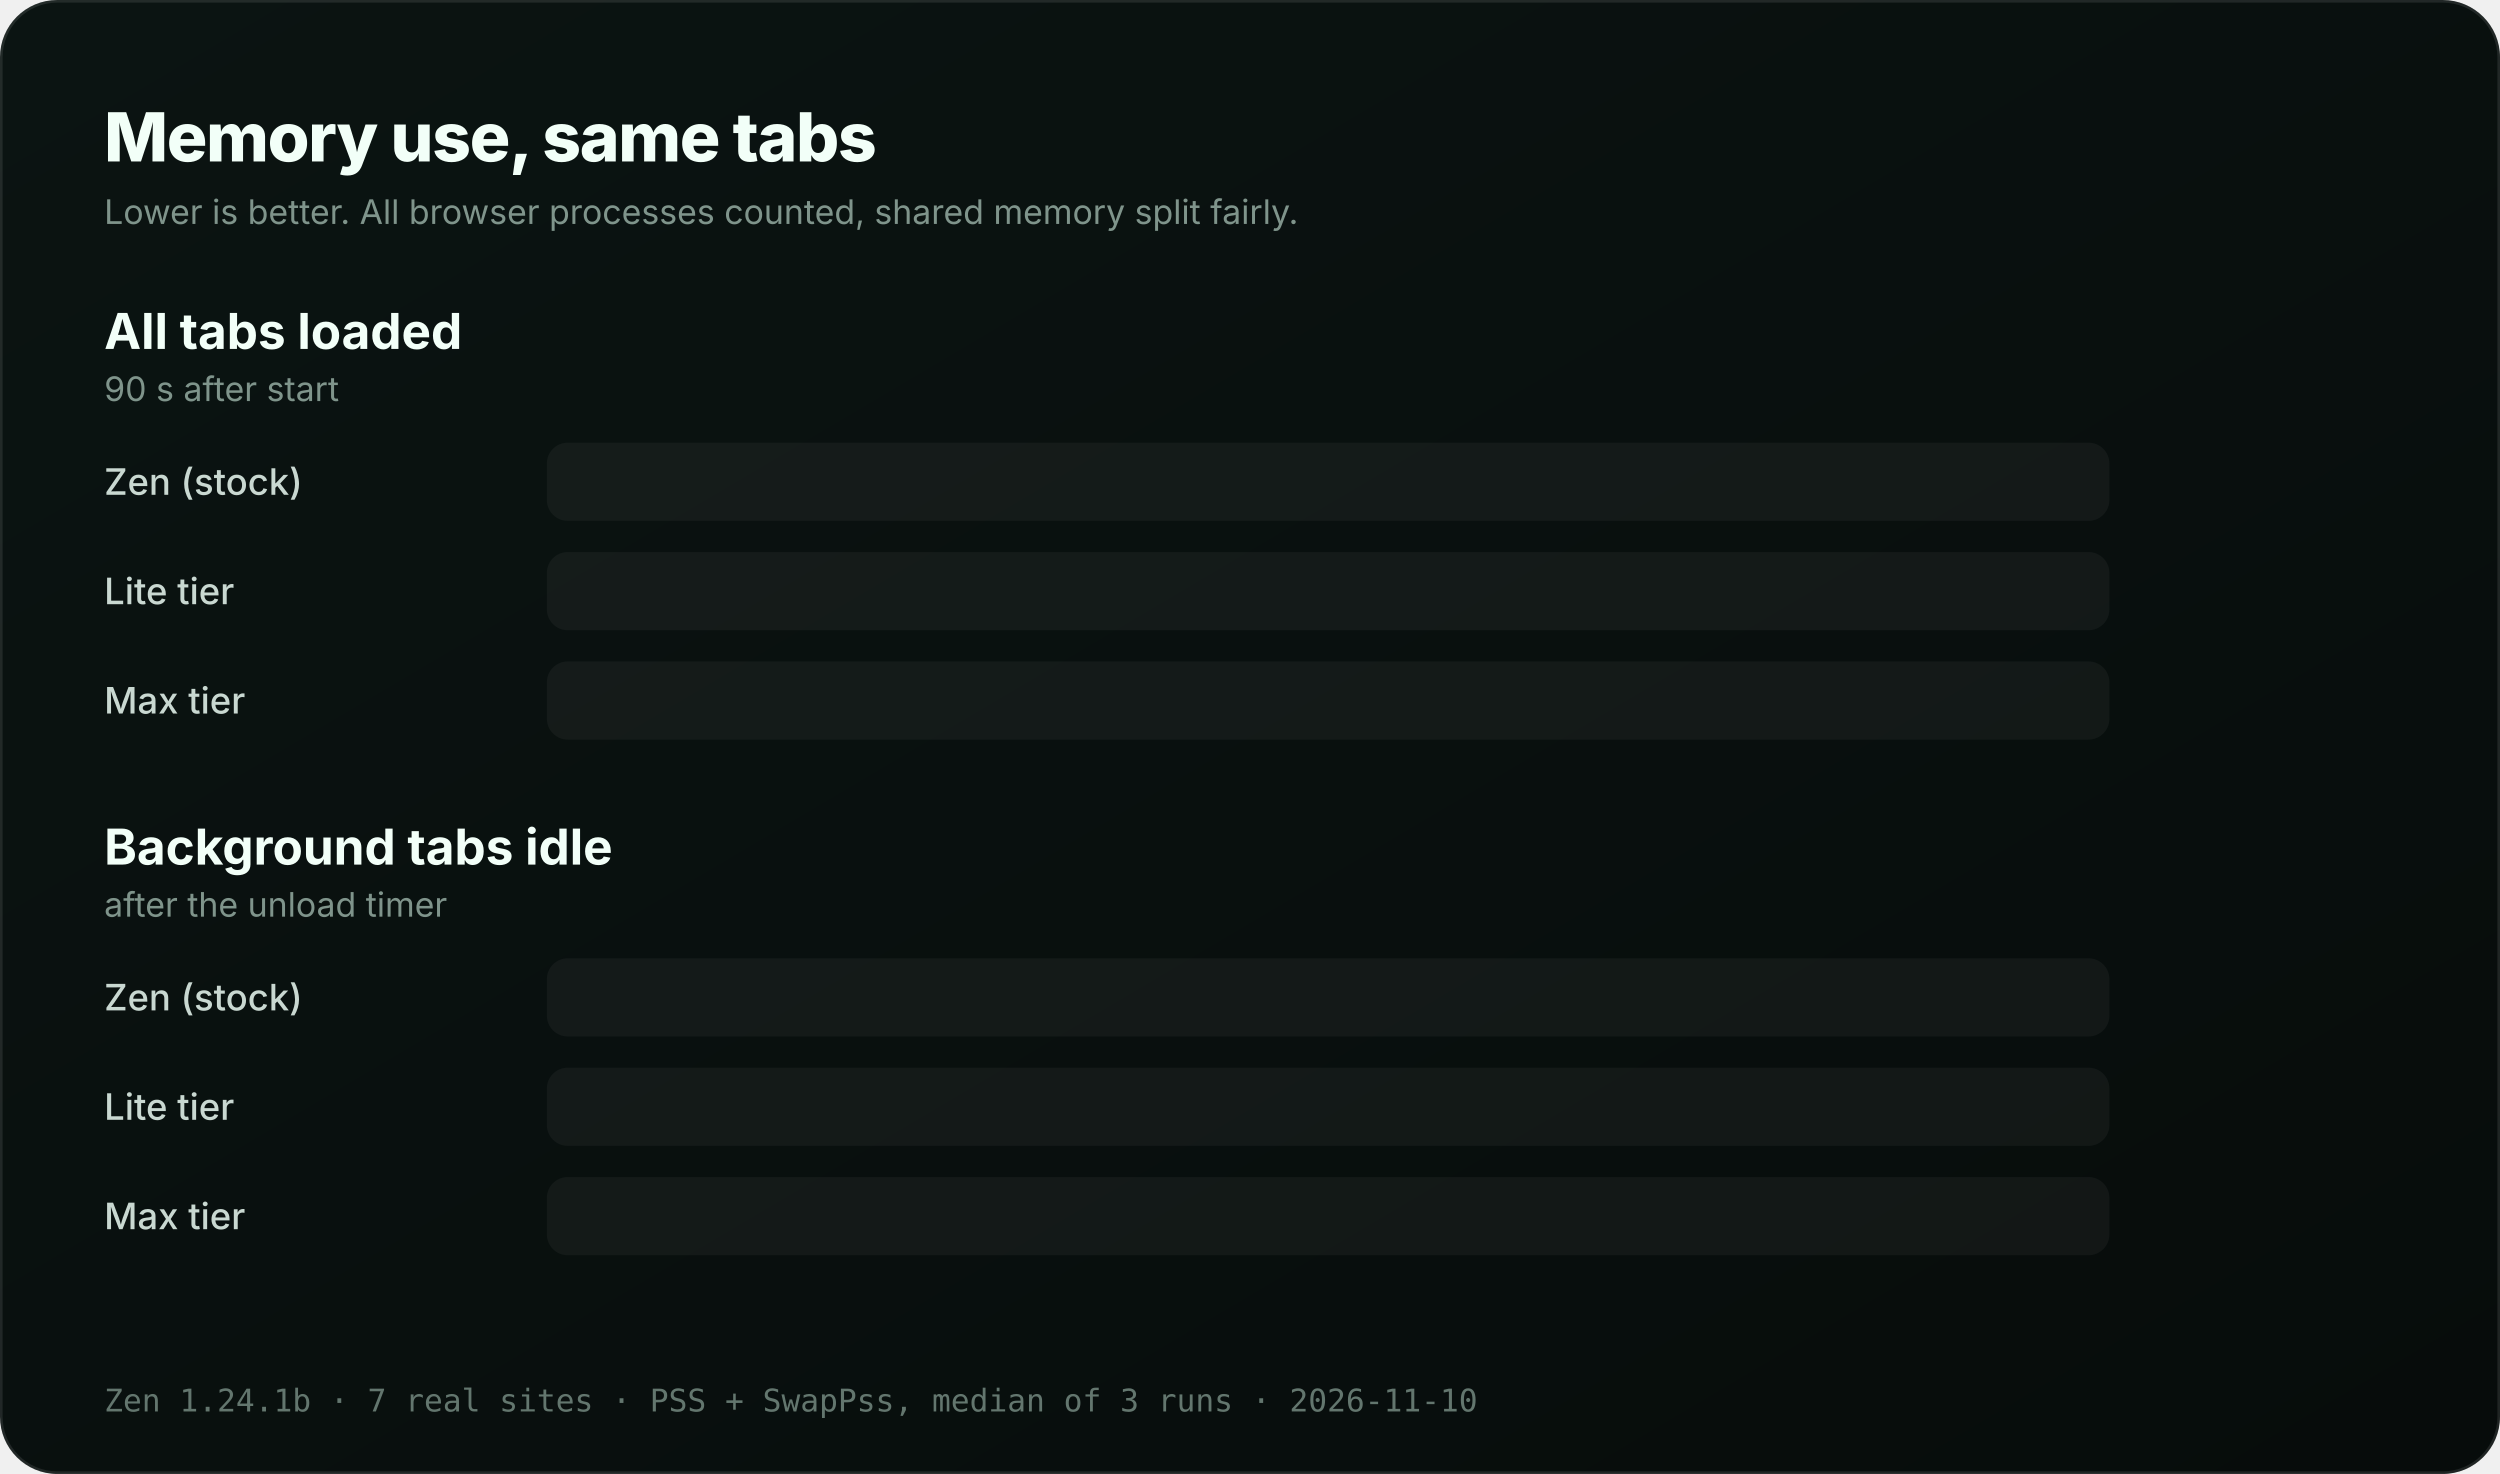
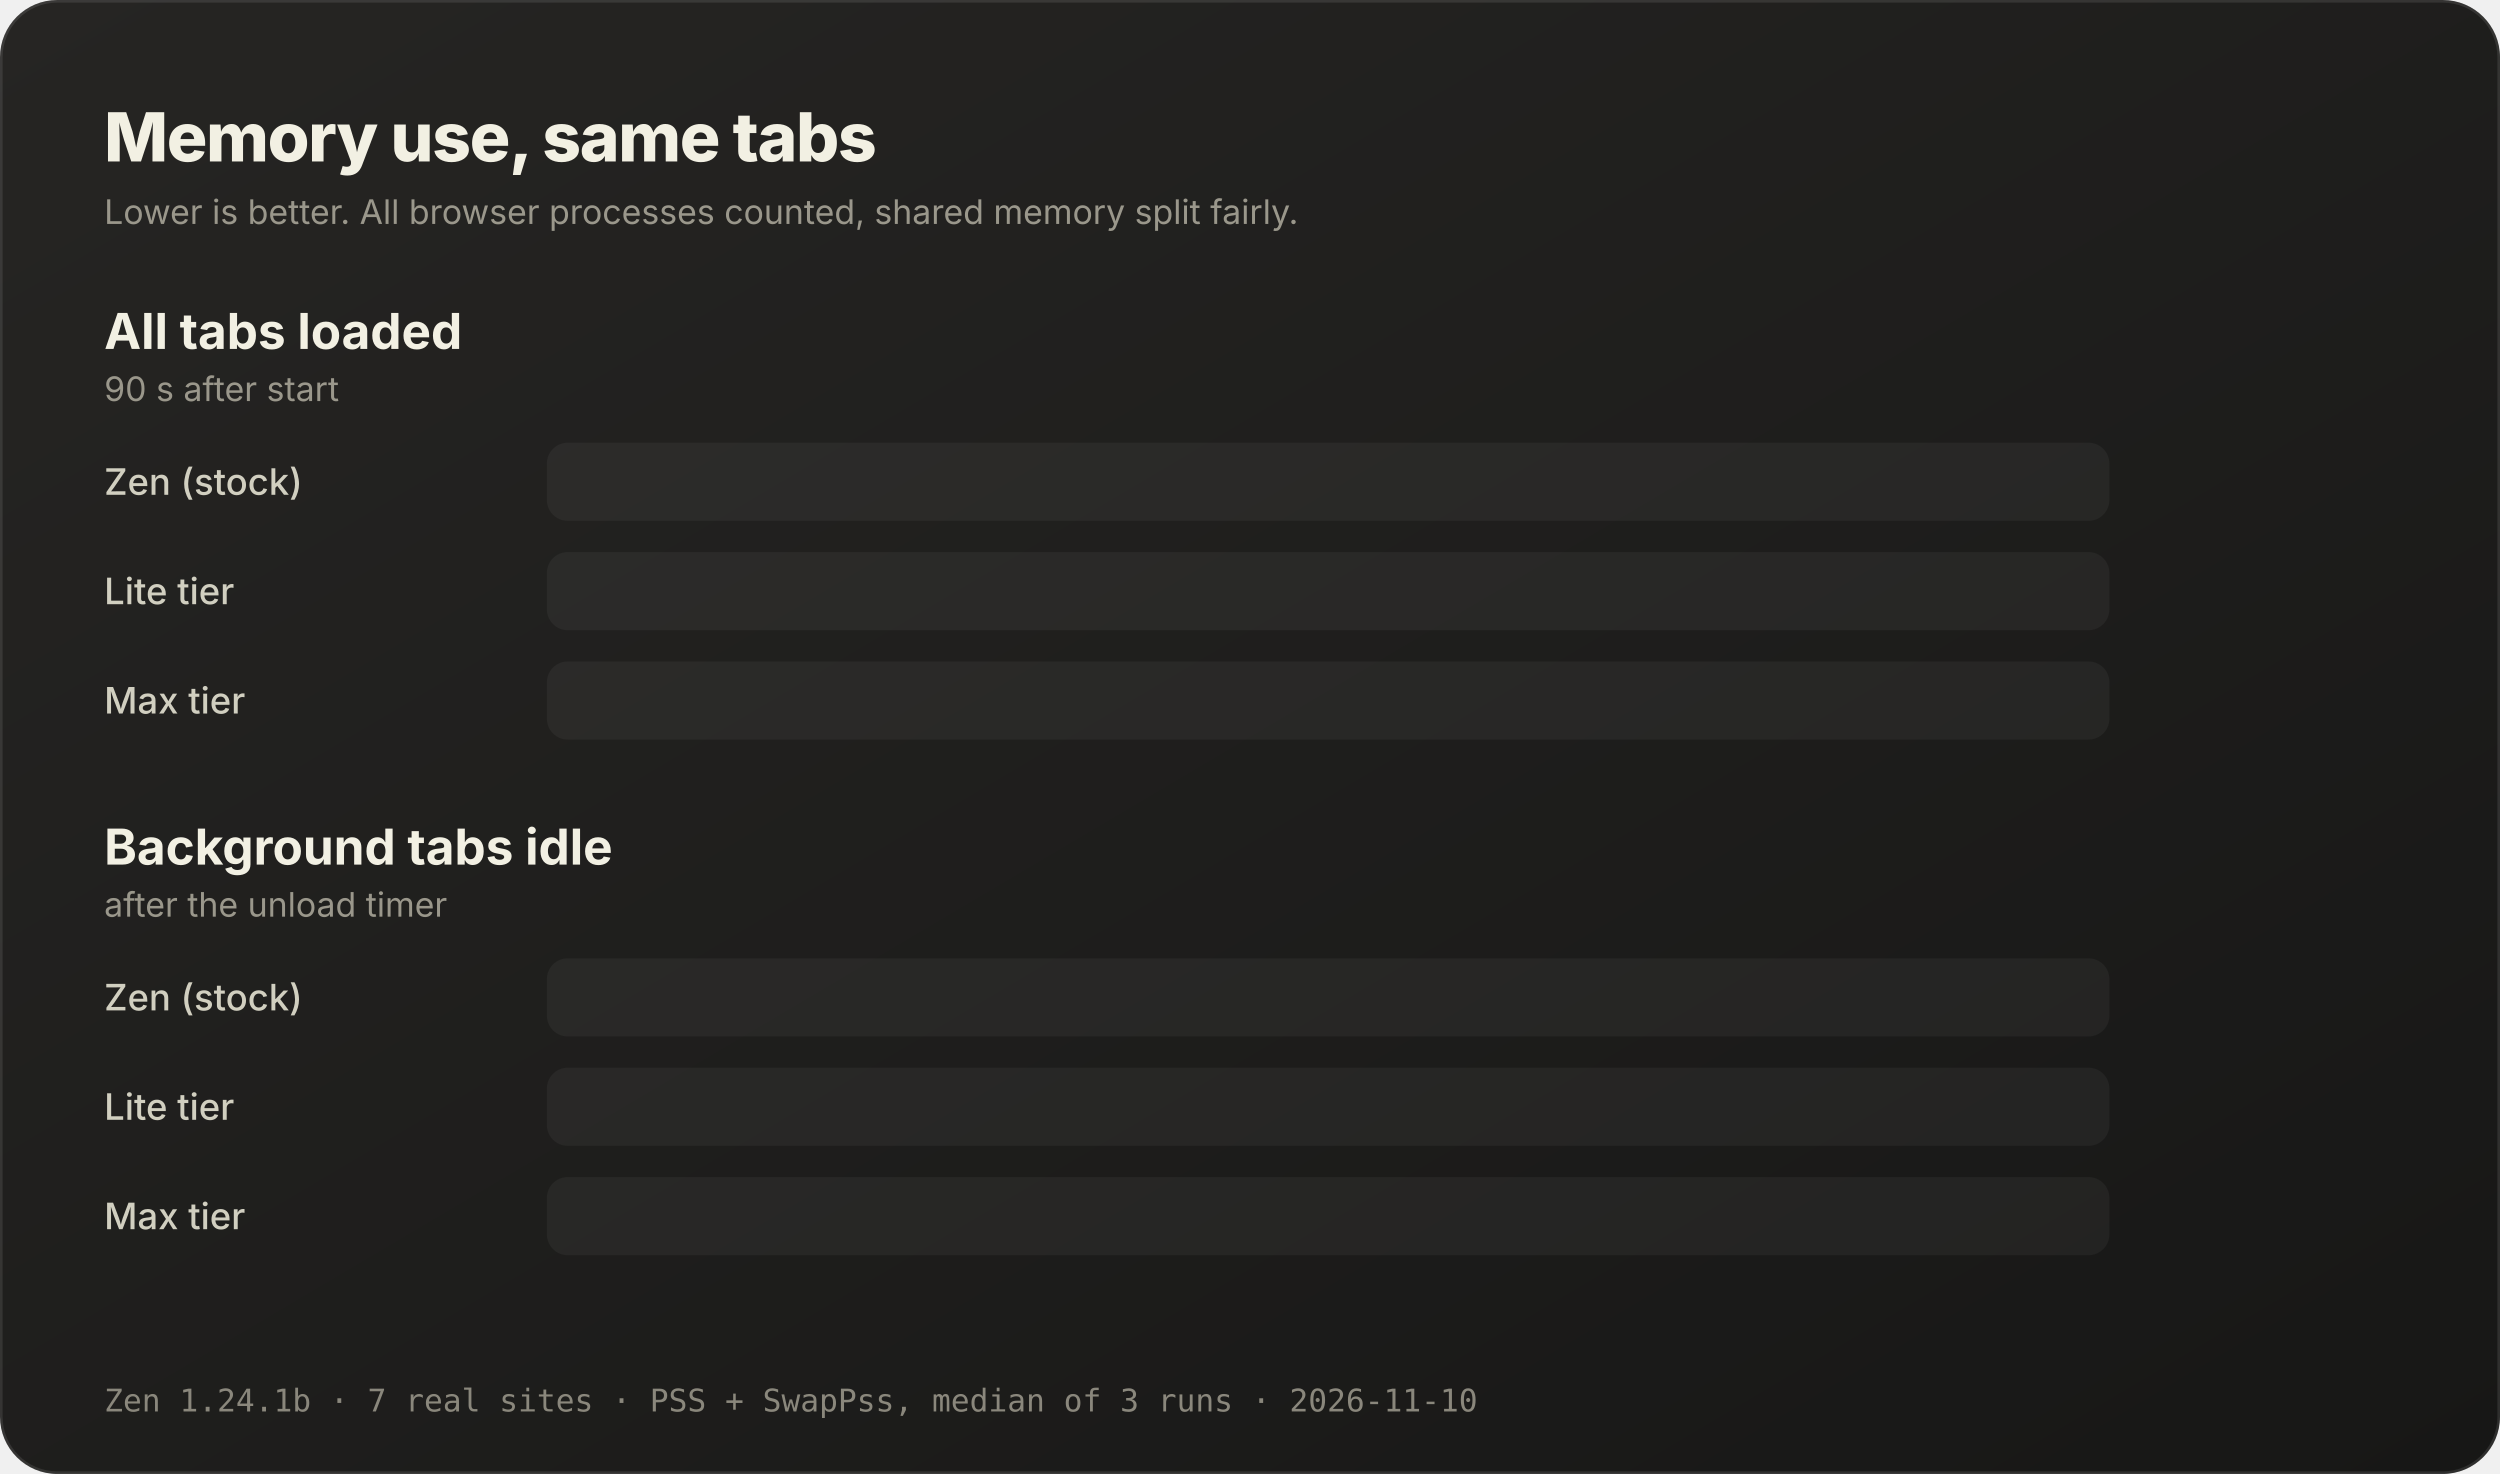
<svg xmlns="http://www.w3.org/2000/svg" width="960" height="566" viewBox="0 0 960 566" role="img" aria-label="Memory use: Zen compared with Zen Browser Lite">
  <defs>
    <linearGradient id="bg" x1="0" y1="0" x2="1" y2="1">
-       <stop offset="0" stop-color="#0b1412" />
-       <stop offset="1" stop-color="#070c0b" />
+       <stop offset="0" stop-color="#262523" />
+       <stop offset="1" stop-color="#171716" />
    </linearGradient>
    <style>
-       .h { font: 700 19px Inter, -apple-system, 'SF Pro Display', 'Segoe UI', Roboto, sans-serif; fill: #f2fff8; }
-       .sub { font: 400 13px Inter, -apple-system, 'SF Pro Display', 'Segoe UI', Roboto, sans-serif; fill: #7f948b; }
-       .t { font: 800 26px Inter, -apple-system, 'SF Pro Display', 'Segoe UI', Roboto, sans-serif; fill: #f2fff8; letter-spacing: -0.5px; }
-       .lbl { font: 500 14px Inter, -apple-system, 'SF Pro Display', 'Segoe UI', Roboto, sans-serif; fill: #c9d8d1; }
-       .val { font: 600 13px 'JetBrains Mono', ui-monospace, 'SF Mono', Menlo, Consolas, monospace; fill: #06110d; opacity: 0; animation: fade .5s ease-out forwards; }
+       .h { font: 700 19px Inter, -apple-system, 'SF Pro Display', 'Segoe UI', Roboto, sans-serif; fill: #f2f0e3; }
+       .sub { font: 400 13px Inter, -apple-system, 'SF Pro Display', 'Segoe UI', Roboto, sans-serif; fill: #9a978b; }
+       .t { font: 800 26px Inter, -apple-system, 'SF Pro Display', 'Segoe UI', Roboto, sans-serif; fill: #f2f0e3; letter-spacing: -0.5px; }
+       .lbl { font: 500 14px Inter, -apple-system, 'SF Pro Display', 'Segoe UI', Roboto, sans-serif; fill: #d1cfc0; }
+       .val { font: 600 13px 'JetBrains Mono', ui-monospace, 'SF Mono', Menlo, Consolas, monospace; fill: #1f1f1f; opacity: 0; animation: fade .5s ease-out forwards; }
      .procs { font-weight: 400; }
-       .pct { font: 700 15px 'JetBrains Mono', ui-monospace, 'SF Mono', Menlo, Consolas, monospace; fill: #3ddc84; opacity: 0; animation: fade .5s ease-out forwards; }
-       .foot { font: 400 12px 'JetBrains Mono', ui-monospace, 'SF Mono', Menlo, Consolas, monospace; fill: #63766e; }
+       .pct { font: 700 15px 'JetBrains Mono', ui-monospace, 'SF Mono', Menlo, Consolas, monospace; fill: #f76f53; opacity: 0; animation: fade .5s ease-out forwards; }
+       .foot { font: 400 12px 'JetBrains Mono', ui-monospace, 'SF Mono', Menlo, Consolas, monospace; fill: #8a877c; }
      .track { fill: #ffffff; fill-opacity: .045; }
      .bar { transform-box: fill-box; transform-origin: left center; transform: scaleX(0);
              animation: grow 1.1s cubic-bezier(.2,.8,.2,1) forwards; }
      @keyframes grow { to { transform: scaleX(1); } }
      @keyframes fade { to { opacity: 1; } }
      @media (prefers-reduced-motion: reduce) {
        .bar { animation: none; transform: none; } .val, .pct { animation: none; opacity: 1; }
      }
    </style>
  </defs>
  <rect width="960" height="566" rx="22" fill="url(#bg)" />
  <rect x=".5" y=".5" width="959" height="565" rx="21.5" fill="none" stroke="#fff" stroke-opacity=".1" />
  <text x="40" y="62" class="t">Memory use, same tabs</text>
  <text x="40" y="86" class="sub">Lower is better. All browser processes counted, shared memory split fairly.</text>
  <text x="40" y="134" class="h">All tabs loaded</text>
  <text x="40" y="154" class="sub">90 s after start</text>
  <text x="40" y="190" class="lbl">Zen (stock)</text>
  <rect x="210" y="170" width="600" height="30" rx="8" class="track" />
-   <rect x="210" y="170" width="600.0" height="30" rx="8" fill="#6b7a74" class="bar" style="animation-delay:0.00s" />
+   <rect x="210" y="170" width="600.0" height="30" rx="8" fill="#7a7870" class="bar" style="animation-delay:0.00s" />
  <text x="222" y="190" class="val" style="animation-delay:0.30s">1.31 GB <tspan class="procs">· 20 processes</tspan>
  </text>
  <text x="40" y="232" class="lbl">Lite tier</text>
  <rect x="210" y="212" width="600" height="30" rx="8" class="track" />
-   <rect x="210" y="212" width="524.7" height="30" rx="8" fill="#2fd3c4" class="bar" style="animation-delay:0.12s" />
+   <rect x="210" y="212" width="524.7" height="30" rx="8" fill="#f76f53" class="bar" style="animation-delay:0.12s" />
  <text x="222" y="232" class="val" style="animation-delay:0.42s">1.15 GB <tspan class="procs">· 15 processes</tspan>
  </text>
  <text x="748.677" y="232" class="pct" style="animation-delay:0.62s">-13%</text>
  <text x="40" y="274" class="lbl">Max tier</text>
  <rect x="210" y="254" width="600" height="30" rx="8" class="track" />
-   <rect x="210" y="254" width="477.4" height="30" rx="8" fill="#3ddc84" class="bar" style="animation-delay:0.24s" />
+   <rect x="210" y="254" width="477.4" height="30" rx="8" fill="#6287f5" class="bar" style="animation-delay:0.24s" />
  <text x="222" y="274" class="val" style="animation-delay:0.54s">1.05 GB <tspan class="procs">· 10 processes</tspan>
  </text>
  <text x="701.388" y="274" class="pct" style="animation-delay:0.74s">-20%</text>
  <text x="40" y="332" class="h">Background tabs idle</text>
  <text x="40" y="352" class="sub">after the unload timer</text>
  <text x="40" y="388" class="lbl">Zen (stock)</text>
  <rect x="210" y="368" width="600" height="30" rx="8" class="track" />
-   <rect x="210" y="368" width="548.3" height="30" rx="8" fill="#6b7a74" class="bar" style="animation-delay:0.36s" />
+   <rect x="210" y="368" width="548.3" height="30" rx="8" fill="#7a7870" class="bar" style="animation-delay:0.36s" />
  <text x="222" y="388" class="val" style="animation-delay:0.66s">1.20 GB <tspan class="procs">· 19 processes</tspan>
  </text>
  <text x="40" y="430" class="lbl">Lite tier</text>
  <rect x="210" y="410" width="600" height="30" rx="8" class="track" />
-   <rect x="210" y="410" width="221.2" height="30" rx="8" fill="#2fd3c4" class="bar" style="animation-delay:0.48s" />
+   <rect x="210" y="410" width="221.2" height="30" rx="8" fill="#f76f53" class="bar" style="animation-delay:0.48s" />
  <text x="222" y="430" class="val" style="animation-delay:0.78s">496 MB <tspan class="procs">· 8 processes</tspan>
  </text>
  <text x="445.156" y="430" class="pct" style="animation-delay:0.98s">-60%</text>
  <text x="40" y="472" class="lbl">Max tier</text>
  <rect x="210" y="452" width="600" height="30" rx="8" class="track" />
-   <rect x="210" y="452" width="246.4" height="30" rx="8" fill="#3ddc84" class="bar" style="animation-delay:0.60s" />
+   <rect x="210" y="452" width="246.4" height="30" rx="8" fill="#6287f5" class="bar" style="animation-delay:0.60s" />
  <text x="222" y="472" class="val" style="animation-delay:0.90s">553 MB <tspan class="procs">· 7 processes</tspan>
  </text>
  <text x="470.382" y="472" class="pct" style="animation-delay:1.10s">-55%</text>
  <text x="40" y="542" class="foot">Zen 1.24.1b · 7 real sites · PSS + SwapPss, median of 3 runs · 2026-11-10</text>
</svg>
